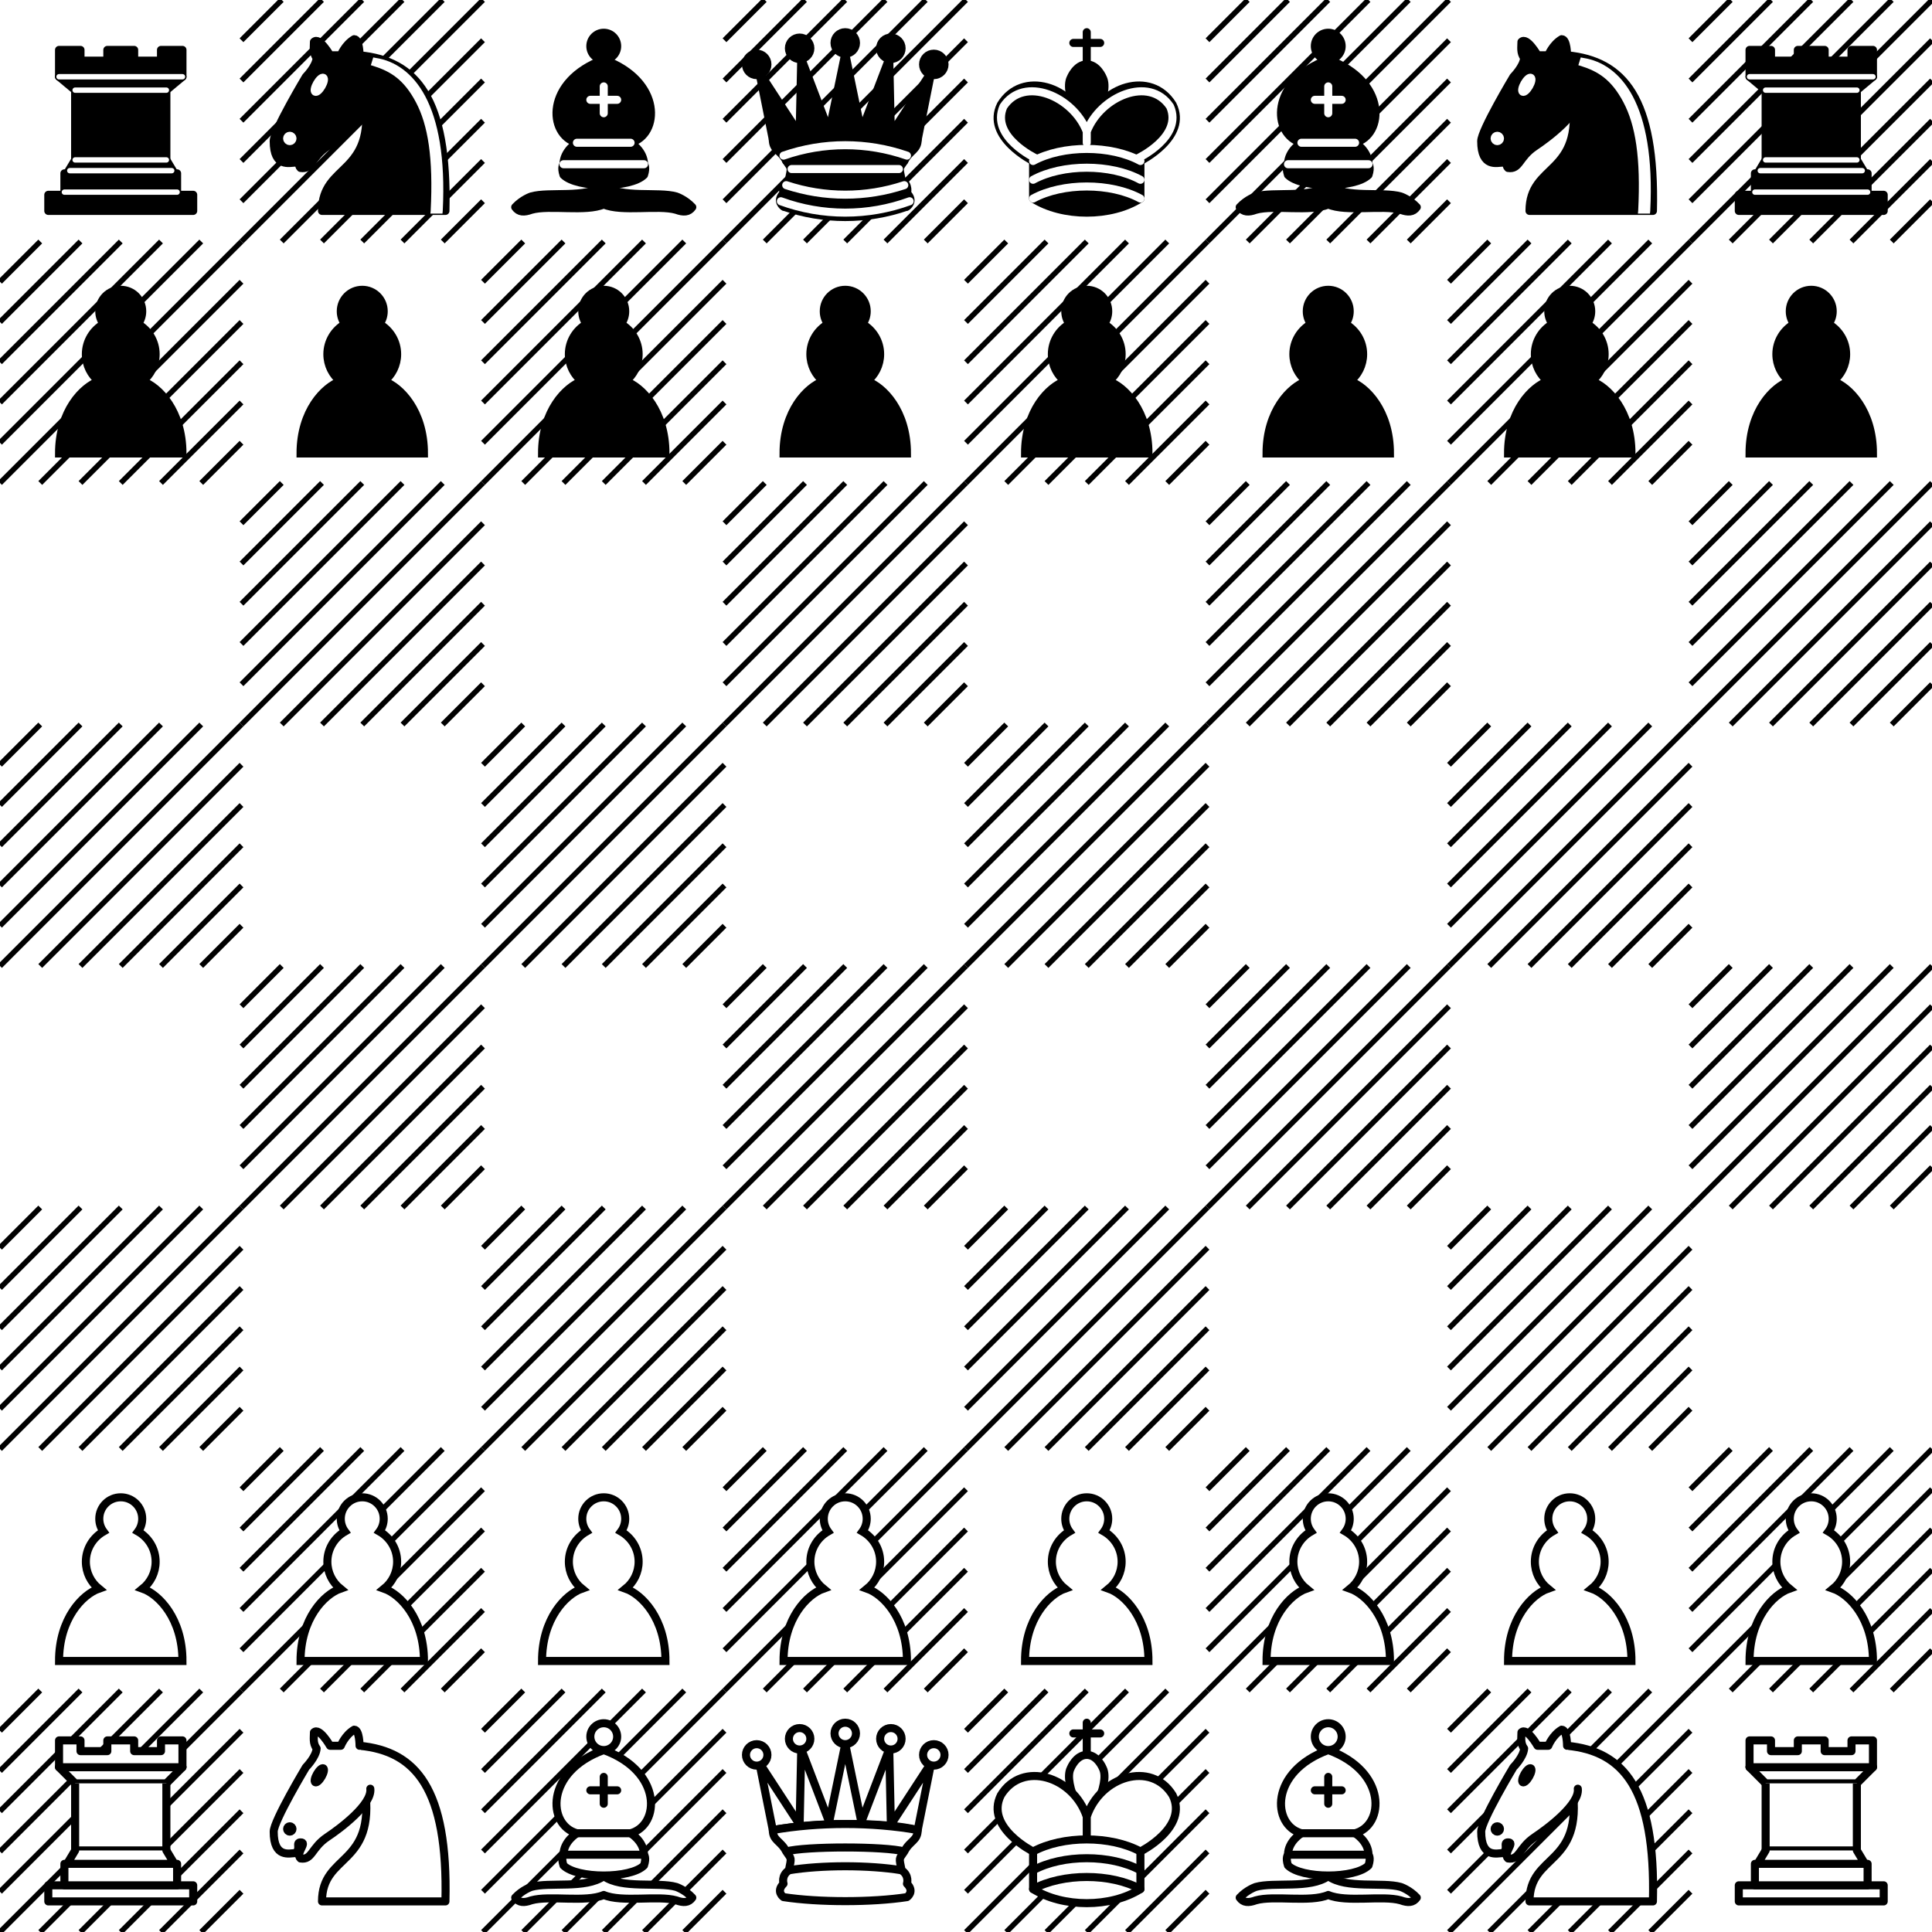
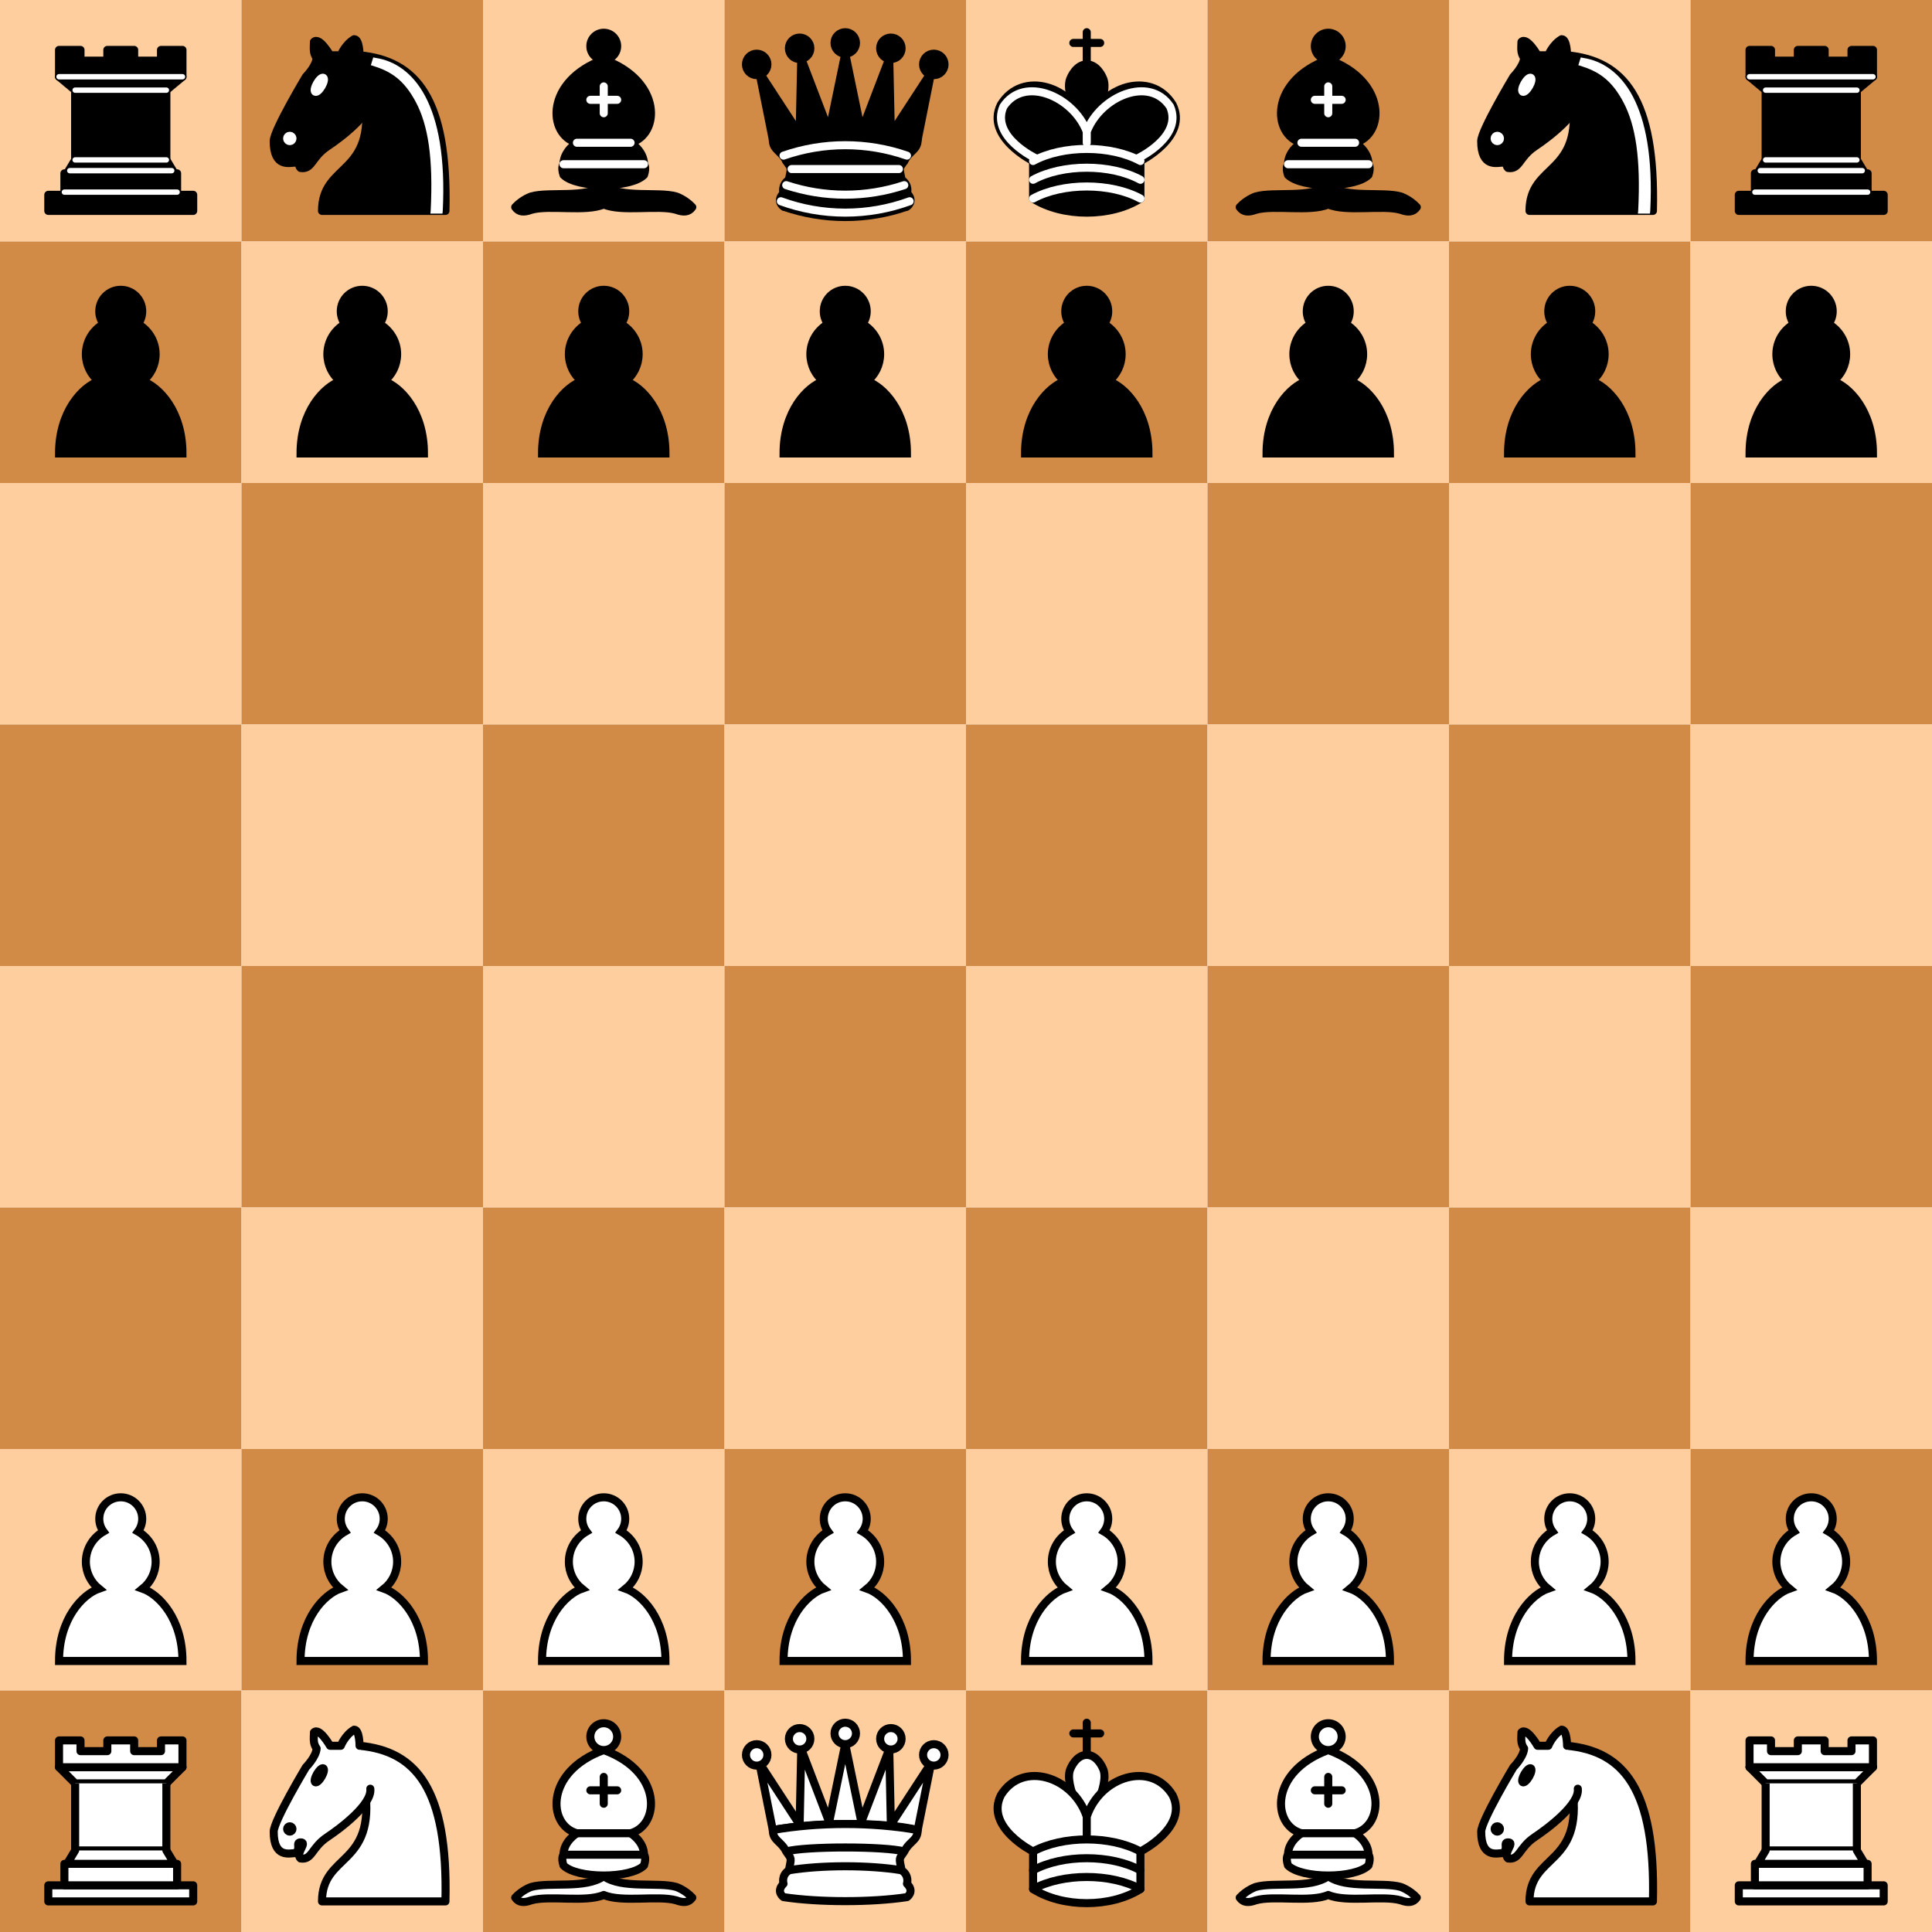
<svg xmlns="http://www.w3.org/2000/svg" xmlns:xlink="http://www.w3.org/1999/xlink" version="1.1" viewBox="0 0 360 360" width="360" height="360">
  <symbol id="r" width="45" height="45" overflow="visible">
+     <rect width="45" height="45" fill="#ffce9e" />
+   </symbol>
+   <symbol id="r_v1" width="45" height="45" overflow="visible">
    <g style="opacity:1; fill:#000000; fill-opacity:1; fill-rule:evenodd; stroke:#000000; stroke-width:1.5; stroke-linecap:round;stroke-linejoin:round;stroke-miterlimit:4; stroke-dasharray:none; stroke-opacity:1;" transform="translate(0,0.3)">
      <path d="M 9,39 L 36,39 L 36,36 L 9,36 L 9,39 z " style="stroke-linecap:butt;" />
      <path d="M 12.5,32 L 14,29.5 L 31,29.5 L 32.5,32 L 12.5,32 z " style="stroke-linecap:butt;" />
      <path d="M 12,36 L 12,32 L 33,32 L 33,36 L 12,36 z " style="stroke-linecap:butt;" />
      <path d="M 14,29.5 L 14,16.5 L 31,16.5 L 31,29.5 L 14,29.5 z " style="stroke-linecap:butt;stroke-linejoin:miter;" />
      <path d="M 14,16.5 L 11,14 L 34,14 L 31,16.5 L 14,16.5 z " style="stroke-linecap:butt;" />
      <path d="M 11,14 L 11,9 L 15,9 L 15,11 L 20,11 L 20,9 L 25,9 L 25,11 L 30,11 L 30,9 L 34,9 L 34,14 L 11,14 z " style="stroke-linecap:butt;" />
      <path d="M 12,35.5 L 33,35.5 L 33,35.5" style="fill:none; stroke:#ffffff; stroke-width:1; stroke-linejoin:miter;" />
      <path d="M 13,31.5 L 32,31.5" style="fill:none; stroke:#ffffff; stroke-width:1; stroke-linejoin:miter;" />
      <path d="M 14,29.5 L 31,29.5" style="fill:none; stroke:#ffffff; stroke-width:1; stroke-linejoin:miter;" />
      <path d="M 14,16.5 L 31,16.5" style="fill:none; stroke:#ffffff; stroke-width:1; stroke-linejoin:miter;" />
      <path d="M 11,14 L 34,14" style="fill:none; stroke:#ffffff; stroke-width:1; stroke-linejoin:miter;" />
    </g>
  </symbol>
  <symbol id="n" width="45" height="45" overflow="visible">
-     <path stroke="#000" d="M 7.5,0 L 0,7.5 M 15,0 L 0,15 M 22.5,0 L 0,22.5 M 30,0 L 0,30 M 37.5,0 L 0,37.5 M 45,0 L 0,45 M 45,7.5 L 7.5,45 M 45,15 L 15,45 M 45,22.5 L 22.5,45 M 45,30 L 30,45 M 45,37.5 L 37.5,45" />
+     <rect width="45" height="45" fill="#d18b47" />
  </symbol>
  <symbol id="n_v1" width="45" height="45" overflow="visible">
    <g style="opacity:1; fill:none; fill-opacity:1; fill-rule:evenodd; stroke:#000000; stroke-width:1.5; stroke-linecap:round;stroke-linejoin:round;stroke-miterlimit:4; stroke-dasharray:none; stroke-opacity:1;" transform="translate(0,0.3)">
      <path d="M 22,10 C 32.5,11 38.5,18 38,39 L 15,39 C 15,30 25,32.5 23,18" style="fill:#000000; stroke:#000000;" />
      <path d="M 24,18 C 24.38,20.91 18.45,25.37 16,27 C 13,29 13.18,31.34 11,31 C 9.958,30.06 12.41,27.96 11,28 C 10,28 11.19,29.23 10,30 C 9,30 5.997,31 6,26 C 6,24 12,14 12,14 C 12,14 13.89,12.1 14,10.5 C 13.27,9.506 13.5,8.5 13.5,7.5 C 14.5,6.5 16.5,10 16.5,10 L 18.5,10 C 18.5,10 19.28,8.008 21,7 C 22,7 22,10 22,10" style="fill:#000000; stroke:#000000;" />
      <path d="M 9.5 25.5 A 0.5 0.5 0 1 1 8.5,25.5 A 0.5 0.5 0 1 1 9.5 25.5 z" style="fill:#ffffff; stroke:#ffffff;" />
      <path d="M 15 15.5 A 0.5 1.5 0 1 1  14,15.5 A 0.5 1.5 0 1 1  15 15.5 z" transform="matrix(0.866,0.5,-0.5,0.866,9.693,-5.173)" style="fill:#ffffff; stroke:#ffffff;" />
      <path d="M 24.55,10.4 L 24.1,11.85 L 24.6,12 C 27.75,13 30.25,14.49 32.5,18.75 C 34.75,23.01 35.75,29.06 35.25,39 L 35.2,39.5 L 37.45,39.5 L 37.5,39 C 38,28.94 36.62,22.15 34.25,17.66 C 31.88,13.17 28.46,11.02 25.06,10.5 L 24.55,10.4 z " style="fill:#ffffff; stroke:none;" />
    </g>
  </symbol>
  <symbol id="b" width="45" height="45" overflow="visible">
    <g style="opacity:1; fill:none; fill-rule:evenodd; fill-opacity:1; stroke:#000000; stroke-width:1.5; stroke-linecap:round; stroke-linejoin:round; stroke-miterlimit:4; stroke-dasharray:none; stroke-opacity:1;" transform="translate(0,0.6)">
      <g style="fill:#000000; stroke:#000000; stroke-linecap:butt;">
        <path d="M 9,36 C 12.39,35.03 19.11,36.43 22.5,34 C 25.89,36.43 32.61,35.03 36,36 C 36,36 37.65,36.54 39,38 C 38.32,38.97 37.35,38.99 36,38.5 C 32.61,37.53 25.89,38.96 22.5,37.5 C 19.11,38.96 12.39,37.53 9,38.5 C 7.65,38.99 6.68,38.97 6,38 C 7.35,36.54 9,36 9,36 z" />
        <path d="M 15,32 C 17.5,34.5 27.5,34.5 30,32 C 30.5,30.5 30,30 30,30 C 30,27.5 27.5,26 27.5,26 C 33,24.5 33.5,14.5 22.5,10.5 C 11.5,14.5 12,24.5 17.5,26 C 17.5,26 15,27.5 15,30 C 15,30 14.5,30.5 15,32 z" />
        <path d="M 25 8 A 2.5 2.5 0 1 1  20,8 A 2.5 2.5 0 1 1  25 8 z" />
      </g>
      <path d="M 17.5,26 L 27.5,26 M 15,30 L 30,30 M 22.5,15.5 L 22.5,20.5 M 20,18 L 25,18" style="fill:none; stroke:#ffffff; stroke-linejoin:miter;" />
    </g>
  </symbol>
  <symbol id="q" width="45" height="45" overflow="visible">
    <g style="fill:#000000;stroke:#000000;stroke-width:1.5; stroke-linecap:round;stroke-linejoin:round">
      <path d="M 9,26 C 17.5,24.5 30,24.5 36,26 L 38.5,13.5 L 31,25 L 30.7,10.9 L 25.5,24.5 L 22.5,10 L 19.5,24.5 L 14.3,10.9 L 14,25 L 6.5,13.5 L 9,26 z" style="stroke-linecap:butt;fill:#000000" />
      <path d="m 9,26 c 0,2 1.5,2 2.5,4 1,1.5 1,1 0.5,3.5 -1.5,1 -1,2.5 -1,2.5 -1.5,1.5 0,2.5 0,2.5 6.5,1 16.5,1 23,0 0,0 1.5,-1 0,-2.5 0,0 0.5,-1.5 -1,-2.5 -0.5,-2.5 -0.5,-2 0.5,-3.5 1,-2 2.5,-2 2.5,-4 -8.5,-1.5 -18.5,-1.5 -27,0 z" />
      <path d="M 11.5,30 C 15,29 30,29 33.5,30" />
      <path d="m 12,33.5 c 6,-1 15,-1 21,0" />
      <circle cx="6" cy="12" r="2" />
      <circle cx="14" cy="9" r="2" />
      <circle cx="22.5" cy="8" r="2" />
      <circle cx="31" cy="9" r="2" />
      <circle cx="39" cy="12" r="2" />
      <path d="M 11,38.5 A 35,35 1 0 0 34,38.5" style="fill:none; stroke:#000000;stroke-linecap:butt;" />
      <g style="fill:none; stroke:#ffffff;">
        <path d="M 11,29 A 35,35 1 0 1 34,29" />
        <path d="M 12.5,31.5 L 32.5,31.5" />
        <path d="M 11.5,34.5 A 35,35 1 0 0 33.5,34.5" />
        <path d="M 10.5,37.5 A 35,35 1 0 0 34.5,37.5" />
      </g>
    </g>
  </symbol>
  <symbol id="k" width="45" height="45" overflow="visible">
    <g style="fill:none; fill-opacity:1; fill-rule:evenodd; stroke:#000000; stroke-width:1.5; stroke-linecap:round;stroke-linejoin:round;stroke-miterlimit:4; stroke-dasharray:none; stroke-opacity:1;">
      <path d="M 22.5,11.63 L 22.5,6" style="fill:none; stroke:#000000; stroke-linejoin:miter;" />
      <path d="M 22.5,25 C 22.5,25 27,17.5 25.5,14.5 C 25.5,14.5 24.5,12 22.5,12 C 20.5,12 19.5,14.5 19.5,14.5 C 18,17.5 22.5,25 22.5,25" style="fill:#000000;fill-opacity:1; stroke-linecap:butt; stroke-linejoin:miter;" />
      <path d="M 12.5,37 C 18,40.5 27,40.5 32.5,37 L 32.5,30 C 32.5,30 41.5,25.5 38.5,19.5 C 34.5,13 25,16 22.5,23.5 L 22.5,27 L 22.5,23.5 C 20,16 10.5,13 6.5,19.5 C 3.5,25.5 12.5,30 12.5,30 L 12.5,37" style="fill:#000000; stroke:#000000;" />
      <path d="M 20,8 L 25,8" style="fill:none; stroke:#000000; stroke-linejoin:miter;" />
      <path d="M 32,29.5 C 32,29.5 40.5,25.5 38.03,19.85 C 34.15,14 25,18 22.5,24.5 L 22.5,26.6 L 22.5,24.5 C 20,18 10.85,14 6.97,19.85 C 4.5,25.5 13,29.5 13,29.5" style="fill:none; stroke:#ffffff;" />
      <path d="M 12.5,30 C 18,27 27,27 32.5,30 M 12.5,33.5 C 18,30.5 27,30.5 32.5,33.5 M 12.5,37 C 18,34 27,34 32.5,37" style="fill:none; stroke:#ffffff;" />
    </g>
  </symbol>
  <symbol id="p" width="45" height="45" overflow="visible">
    <path d="m 22.5,9 c -2.21,0 -4,1.79 -4,4 0,0.89 0.29,1.71 0.78,2.38 C 17.33,16.5 16,18.59 16,21 c 0,2.03 0.94,3.84 2.41,5.03 C 15.41,27.09 11,31.58 11,39.5 H 34 C 34,31.58 29.59,27.09 26.59,26.03 28.06,24.84 29,23.03 29,21 29,18.59 27.67,16.5 25.72,15.38 26.21,14.71 26.5,13.89 26.5,13 c 0,-2.21 -1.79,-4 -4,-4 z" style="opacity:1; fill:#000000; fill-opacity:1; fill-rule:nonzero; stroke:#000000; stroke-width:1.5; stroke-linecap:round; stroke-linejoin:miter; stroke-miterlimit:4; stroke-dasharray:none; stroke-opacity:1;" />
  </symbol>
  <symbol id="P" width="45" height="45" overflow="visible">
    <path d="m 22.5,9 c -2.21,0 -4,1.79 -4,4 0,0.89 0.29,1.71 0.78,2.38 C 17.33,16.5 16,18.59 16,21 c 0,2.03 0.94,3.84 2.41,5.03 C 15.41,27.09 11,31.58 11,39.5 H 34 C 34,31.58 29.59,27.09 26.59,26.03 28.06,24.84 29,23.03 29,21 29,18.59 27.67,16.5 25.72,15.38 26.21,14.71 26.5,13.89 26.5,13 c 0,-2.21 -1.79,-4 -4,-4 z" style="opacity:1; fill:#ffffff; fill-opacity:1; fill-rule:nonzero; stroke:#000000; stroke-width:1.5; stroke-linecap:round; stroke-linejoin:miter; stroke-miterlimit:4; stroke-dasharray:none; stroke-opacity:1;" />
  </symbol>
  <symbol id="R" width="45" height="45" overflow="visible">
    <g style="opacity:1; fill:#ffffff; fill-opacity:1; fill-rule:evenodd; stroke:#000000; stroke-width:1.5; stroke-linecap:round;stroke-linejoin:round;stroke-miterlimit:4; stroke-dasharray:none; stroke-opacity:1;" transform="translate(0,0.3)">
      <path d="M 9,39 L 36,39 L 36,36 L 9,36 L 9,39 z " style="stroke-linecap:butt;" />
      <path d="M 12,36 L 12,32 L 33,32 L 33,36 L 12,36 z " style="stroke-linecap:butt;" />
      <path d="M 11,14 L 11,9 L 15,9 L 15,11 L 20,11 L 20,9 L 25,9 L 25,11 L 30,11 L 30,9 L 34,9 L 34,14" style="stroke-linecap:butt;" />
      <path d="M 34,14 L 31,17 L 14,17 L 11,14" />
      <path d="M 31,17 L 31,29.5 L 14,29.5 L 14,17" style="stroke-linecap:butt; stroke-linejoin:miter;" />
      <path d="M 31,29.5 L 32.5,32 L 12.5,32 L 14,29.5" />
      <path d="M 11,14 L 34,14" style="fill:none; stroke:#000000; stroke-linejoin:miter;" />
    </g>
  </symbol>
  <symbol id="N" width="45" height="45" overflow="visible">
    <g style="opacity:1; fill:none; fill-opacity:1; fill-rule:evenodd; stroke:#000000; stroke-width:1.5; stroke-linecap:round;stroke-linejoin:round;stroke-miterlimit:4; stroke-dasharray:none; stroke-opacity:1;" transform="translate(0,0.3)">
      <path d="M 22,10 C 32.5,11 38.5,18 38,39 L 15,39 C 15,30 25,32.5 23,18" style="fill:#ffffff; stroke:#000000;" />
      <path d="M 24,18 C 24.38,20.91 18.45,25.37 16,27 C 13,29 13.18,31.34 11,31 C 9.958,30.06 12.41,27.96 11,28 C 10,28 11.19,29.23 10,30 C 9,30 5.997,31 6,26 C 6,24 12,14 12,14 C 12,14 13.89,12.1 14,10.5 C 13.27,9.506 13.5,8.5 13.5,7.5 C 14.5,6.5 16.5,10 16.5,10 L 18.5,10 C 18.5,10 19.28,8.008 21,7 C 22,7 22,10 22,10" style="fill:#ffffff; stroke:#000000;" />
      <path d="M 9.5 25.5 A 0.5 0.5 0 1 1 8.5,25.5 A 0.5 0.5 0 1 1 9.5 25.5 z" style="fill:#000000; stroke:#000000;" />
      <path d="M 15 15.5 A 0.5 1.5 0 1 1  14,15.5 A 0.5 1.5 0 1 1  15 15.5 z" transform="matrix(0.866,0.5,-0.5,0.866,9.693,-5.173)" style="fill:#000000; stroke:#000000;" />
    </g>
  </symbol>
  <symbol id="B" width="45" height="45" overflow="visible">
    <g style="opacity:1; fill:none; fill-rule:evenodd; fill-opacity:1; stroke:#000000; stroke-width:1.5; stroke-linecap:round; stroke-linejoin:round; stroke-miterlimit:4; stroke-dasharray:none; stroke-opacity:1;" transform="translate(0,0.6)">
      <g style="fill:#ffffff; stroke:#000000; stroke-linecap:butt;">
        <path d="M 9,36 C 12.39,35.03 19.11,36.43 22.5,34 C 25.89,36.43 32.61,35.03 36,36 C 36,36 37.65,36.54 39,38 C 38.32,38.97 37.35,38.99 36,38.5 C 32.61,37.53 25.89,38.96 22.5,37.5 C 19.11,38.96 12.39,37.53 9,38.5 C 7.65,38.99 6.68,38.97 6,38 C 7.35,36.54 9,36 9,36 z" />
        <path d="M 15,32 C 17.5,34.5 27.5,34.5 30,32 C 30.5,30.5 30,30 30,30 C 30,27.5 27.5,26 27.5,26 C 33,24.5 33.5,14.5 22.5,10.5 C 11.5,14.5 12,24.5 17.5,26 C 17.5,26 15,27.5 15,30 C 15,30 14.5,30.5 15,32 z" />
        <path d="M 25 8 A 2.5 2.5 0 1 1  20,8 A 2.5 2.5 0 1 1  25 8 z" />
      </g>
      <path d="M 17.5,26 L 27.5,26 M 15,30 L 30,30 M 22.5,15.5 L 22.5,20.5 M 20,18 L 25,18" style="fill:none; stroke:#000000; stroke-linejoin:miter;" />
    </g>
  </symbol>
  <symbol id="Q" width="45" height="45" overflow="visible">
    <g style="fill:#ffffff;stroke:#000000;stroke-width:1.5;stroke-linejoin:round">
      <path d="M 9,26 C 17.5,24.5 30,24.5 36,26 L 38.5,13.5 L 31,25 L 30.7,10.9 L 25.5,24.5 L 22.5,10 L 19.5,24.5 L 14.3,10.9 L 14,25 L 6.5,13.5 L 9,26 z" />
      <path d="M 9,26 C 9,28 10.5,28 11.5,30 C 12.5,31.5 12.5,31 12,33.5 C 10.5,34.5 11,36 11,36 C 9.5,37.5 11,38.5 11,38.5 C 17.5,39.5 27.5,39.5 34,38.5 C 34,38.5 35.5,37.5 34,36 C 34,36 34.5,34.5 33,33.5 C 32.5,31 32.5,31.5 33.5,30 C 34.5,28 36,28 36,26 C 27.5,24.5 17.5,24.5 9,26 z" />
      <path d="M 11.5,30 C 15,29 30,29 33.5,30" style="fill:none" />
      <path d="M 12,33.5 C 18,32.5 27,32.5 33,33.5" style="fill:none" />
      <circle cx="6" cy="12" r="2" />
      <circle cx="14" cy="9" r="2" />
      <circle cx="22.5" cy="8" r="2" />
      <circle cx="31" cy="9" r="2" />
      <circle cx="39" cy="12" r="2" />
    </g>
  </symbol>
  <symbol id="K" width="45" height="45" overflow="visible">
    <g style="fill:none; fill-opacity:1; fill-rule:evenodd; stroke:#000000; stroke-width:1.5; stroke-linecap:round;stroke-linejoin:round;stroke-miterlimit:4; stroke-dasharray:none; stroke-opacity:1;">
      <path d="M 22.5,11.63 L 22.5,6" style="fill:none; stroke:#000000; stroke-linejoin:miter;" />
      <path d="M 20,8 L 25,8" style="fill:none; stroke:#000000; stroke-linejoin:miter;" />
      <path d="M 22.5,25 C 22.5,25 27,17.5 25.5,14.5 C 25.5,14.5 24.5,12 22.5,12 C 20.5,12 19.5,14.5 19.5,14.5 C 18,17.5 22.5,25 22.5,25" style="fill:#ffffff; stroke:#000000; stroke-linecap:butt; stroke-linejoin:miter;" />
      <path d="M 12.5,37 C 18,40.5 27,40.5 32.5,37 L 32.5,30 C 32.5,30 41.5,25.5 38.5,19.5 C 34.5,13 25,16 22.5,23.5 L 22.5,27 L 22.5,23.5 C 20,16 10.5,13 6.5,19.5 C 3.5,25.5 12.5,30 12.5,30 L 12.5,37" style="fill:#ffffff; stroke:#000000;" />
      <path d="M 12.5,30 C 18,27 27,27 32.5,30" style="fill:none; stroke:#000000;" />
      <path d="M 12.5,33.5 C 18,30.5 27,30.5 32.5,33.5" style="fill:none; stroke:#000000;" />
      <path d="M 12.5,37 C 18,34 27,34 32.5,37" style="fill:none; stroke:#000000;" />
    </g>
  </symbol>
  <rect x="0" y="0" width="360" height="360" fill="white" />
+   <use xlink:href="#r" x="0" y="0" />
  <use xlink:href="#n" x="45" y="0" />
+   <use xlink:href="#r" x="90" y="0" />
  <use xlink:href="#n" x="135" y="0" />
+   <use xlink:href="#r" x="180" y="0" />
  <use xlink:href="#n" x="225" y="0" />
+   <use xlink:href="#r" x="270" y="0" />
  <use xlink:href="#n" x="315" y="0" />
  <use xlink:href="#n" x="0" y="45" />
+   <use xlink:href="#r" x="45" y="45" />
  <use xlink:href="#n" x="90" y="45" />
+   <use xlink:href="#r" x="135" y="45" />
  <use xlink:href="#n" x="180" y="45" />
+   <use xlink:href="#r" x="225" y="45" />
  <use xlink:href="#n" x="270" y="45" />
+   <use xlink:href="#r" x="315" y="45" />
+   <use xlink:href="#r" x="0" y="90" />
  <use xlink:href="#n" x="45" y="90" />
+   <use xlink:href="#r" x="90" y="90" />
  <use xlink:href="#n" x="135" y="90" />
+   <use xlink:href="#r" x="180" y="90" />
  <use xlink:href="#n" x="225" y="90" />
+   <use xlink:href="#r" x="270" y="90" />
  <use xlink:href="#n" x="315" y="90" />
  <use xlink:href="#n" x="0" y="135" />
+   <use xlink:href="#r" x="45" y="135" />
  <use xlink:href="#n" x="90" y="135" />
+   <use xlink:href="#r" x="135" y="135" />
  <use xlink:href="#n" x="180" y="135" />
+   <use xlink:href="#r" x="225" y="135" />
  <use xlink:href="#n" x="270" y="135" />
+   <use xlink:href="#r" x="315" y="135" />
+   <use xlink:href="#r" x="0" y="180" />
  <use xlink:href="#n" x="45" y="180" />
+   <use xlink:href="#r" x="90" y="180" />
  <use xlink:href="#n" x="135" y="180" />
+   <use xlink:href="#r" x="180" y="180" />
  <use xlink:href="#n" x="225" y="180" />
+   <use xlink:href="#r" x="270" y="180" />
  <use xlink:href="#n" x="315" y="180" />
  <use xlink:href="#n" x="0" y="225" />
+   <use xlink:href="#r" x="45" y="225" />
  <use xlink:href="#n" x="90" y="225" />
+   <use xlink:href="#r" x="135" y="225" />
  <use xlink:href="#n" x="180" y="225" />
+   <use xlink:href="#r" x="225" y="225" />
  <use xlink:href="#n" x="270" y="225" />
+   <use xlink:href="#r" x="315" y="225" />
+   <use xlink:href="#r" x="0" y="270" />
  <use xlink:href="#n" x="45" y="270" />
+   <use xlink:href="#r" x="90" y="270" />
  <use xlink:href="#n" x="135" y="270" />
+   <use xlink:href="#r" x="180" y="270" />
  <use xlink:href="#n" x="225" y="270" />
+   <use xlink:href="#r" x="270" y="270" />
  <use xlink:href="#n" x="315" y="270" />
  <use xlink:href="#n" x="0" y="315" />
+   <use xlink:href="#r" x="45" y="315" />
  <use xlink:href="#n" x="90" y="315" />
+   <use xlink:href="#r" x="135" y="315" />
  <use xlink:href="#n" x="180" y="315" />
+   <use xlink:href="#r" x="225" y="315" />
  <use xlink:href="#n" x="270" y="315" />
-   <use xlink:href="#r" x="0" y="0" />
+   <use xlink:href="#r" x="315" y="315" />
+   <use xlink:href="#r_v1" x="0" y="0" />
  <use xlink:href="#n_v1" x="45" y="0" />
  <use xlink:href="#b" x="90" y="0" />
  <use xlink:href="#q" x="135" y="0" />
  <use xlink:href="#k" x="180" y="0" />
  <use xlink:href="#b" x="225" y="0" />
  <use xlink:href="#n_v1" x="270" y="0" />
-   <use xlink:href="#r" x="315" y="0" />
+   <use xlink:href="#r_v1" x="315" y="0" />
  <use xlink:href="#p" x="0" y="45" />
  <use xlink:href="#p" x="45" y="45" />
  <use xlink:href="#p" x="90" y="45" />
  <use xlink:href="#p" x="135" y="45" />
  <use xlink:href="#p" x="180" y="45" />
  <use xlink:href="#p" x="225" y="45" />
  <use xlink:href="#p" x="270" y="45" />
  <use xlink:href="#p" x="315" y="45" />
  <use xlink:href="#P" x="0" y="270" />
  <use xlink:href="#P" x="45" y="270" />
  <use xlink:href="#P" x="90" y="270" />
  <use xlink:href="#P" x="135" y="270" />
  <use xlink:href="#P" x="180" y="270" />
  <use xlink:href="#P" x="225" y="270" />
  <use xlink:href="#P" x="270" y="270" />
  <use xlink:href="#P" x="315" y="270" />
  <use xlink:href="#R" x="0" y="315" />
  <use xlink:href="#N" x="45" y="315" />
  <use xlink:href="#B" x="90" y="315" />
  <use xlink:href="#Q" x="135" y="315" />
  <use xlink:href="#K" x="180" y="315" />
  <use xlink:href="#B" x="225" y="315" />
  <use xlink:href="#N" x="270" y="315" />
  <use xlink:href="#R" x="315" y="315" />
</svg>
